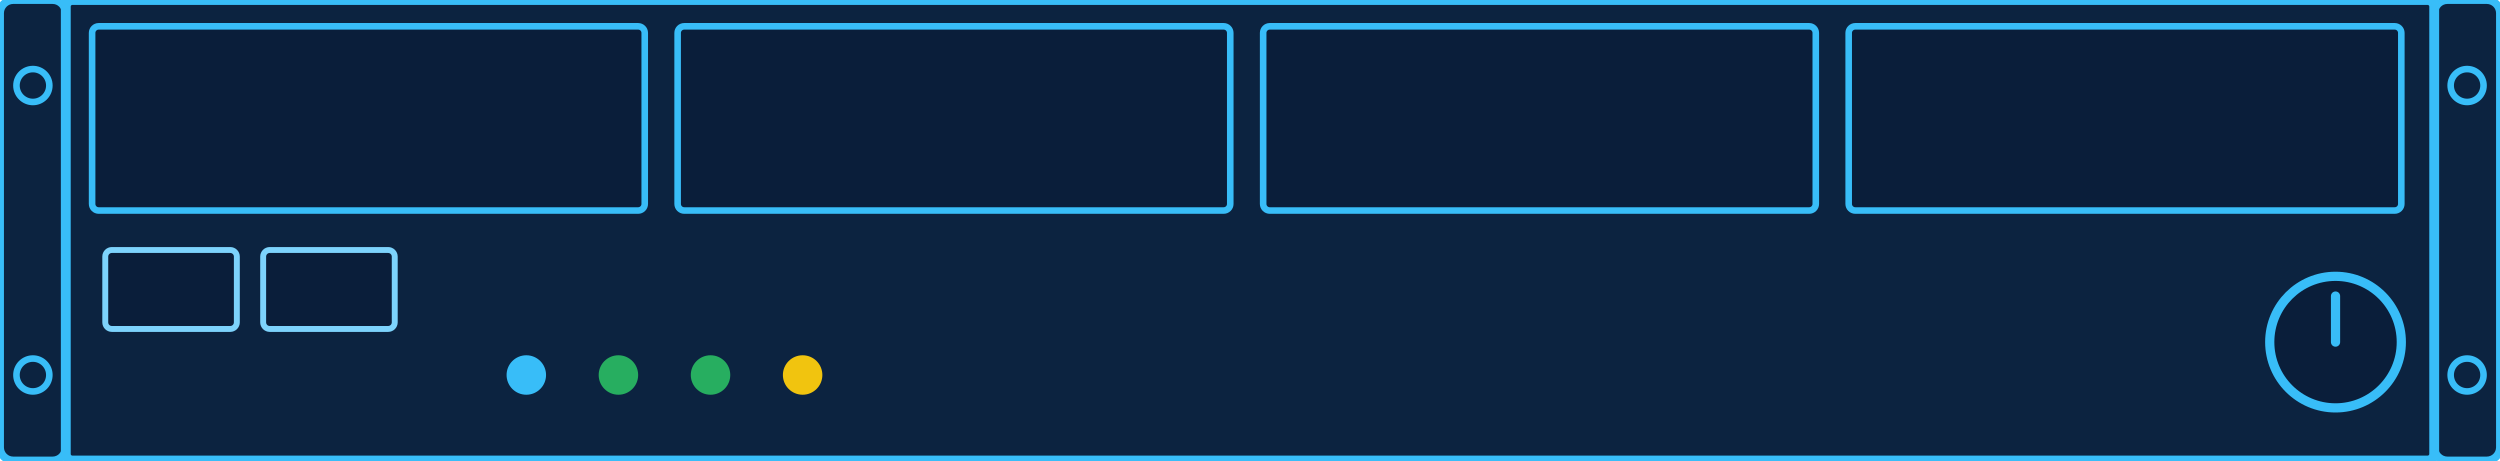
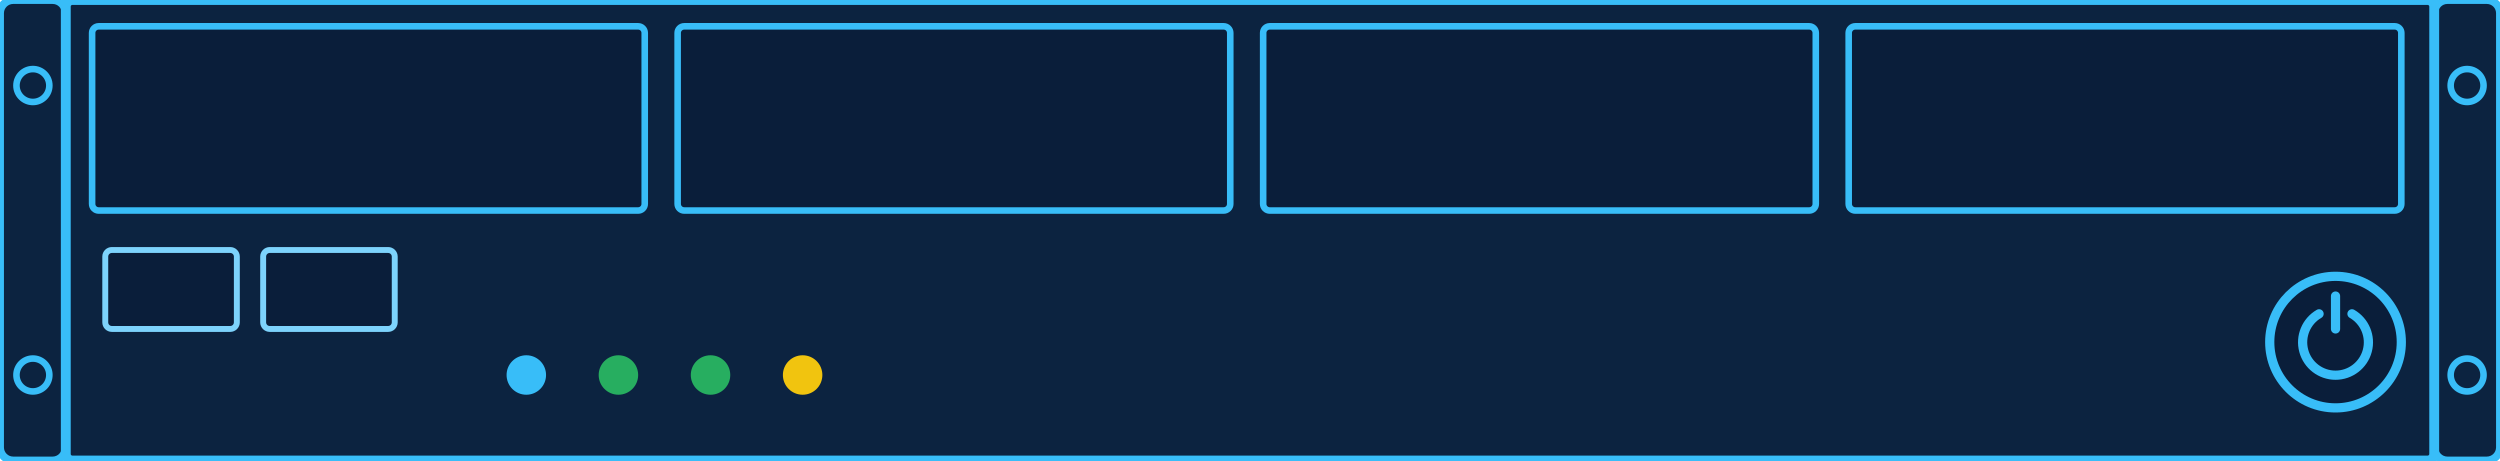
<svg xmlns="http://www.w3.org/2000/svg" viewBox="0 0 380 70" width="380" height="70">
  <rect x="0" y="0" width="10" height="70" rx="2" fill="#0c2340" stroke="#38bdf8" stroke-width="1.2" />
  <circle cx="5" cy="13" r="2.5" fill="none" stroke="#38bdf8" stroke-width="1" />
  <circle cx="5" cy="57" r="2.5" fill="none" stroke="#38bdf8" stroke-width="1" />
  <rect x="370" y="0" width="10" height="70" rx="2" fill="#0c2340" stroke="#38bdf8" stroke-width="1.2" />
  <circle cx="375" cy="13" r="2.5" fill="none" stroke="#38bdf8" stroke-width="1" />
  <circle cx="375" cy="57" r="2.5" fill="none" stroke="#38bdf8" stroke-width="1" />
  <rect x="10" y="0" width="360" height="70" rx="1" fill="#0c2340" stroke="#38bdf8" stroke-width="1.5" />
  <rect x="14" y="4" width="84" height="28" rx="1" fill="#0a1e3a" stroke="#38bdf8" stroke-width="1" />
  <rect x="103" y="4" width="84" height="28" rx="1" fill="#0a1e3a" stroke="#38bdf8" stroke-width="1" />
  <rect x="192" y="4" width="84" height="28" rx="1" fill="#0a1e3a" stroke="#38bdf8" stroke-width="1" />
  <rect x="281" y="4" width="84" height="28" rx="1" fill="#0a1e3a" stroke="#38bdf8" stroke-width="1" />
  <rect x="16" y="38" width="20" height="12" rx="1" fill="#0a1e3a" stroke="#7dd3fc" stroke-width="0.9" />
  <rect x="40" y="38" width="20" height="12" rx="1" fill="#0a1e3a" stroke="#7dd3fc" stroke-width="0.9" />
  <circle cx="80" cy="57" r="3" fill="#38bdf8" />
  <circle cx="94" cy="57" r="3" fill="#27ae60" />
  <circle cx="108" cy="57" r="3" fill="#27ae60" />
  <circle cx="122" cy="57" r="3" fill="#f1c40f" />
  <circle cx="355" cy="52" r="10" fill="#0a1e3a" stroke="#38bdf8" stroke-width="1.4" />
-   <line x1="355" y1="45" x2="355" y2="52" stroke="#38bdf8" stroke-width="1.4" stroke-linecap="round" />
+   <path d="M 357.5 47.7 A 5 5 0 1 1 352.5 47.7" fill="none" stroke="#38bdf8" stroke-width="1.4" stroke-linecap="round" />
+   <line x1="355" y1="45" x2="355" y2="50" stroke="#38bdf8" stroke-width="1.4" stroke-linecap="round" />
</svg>
